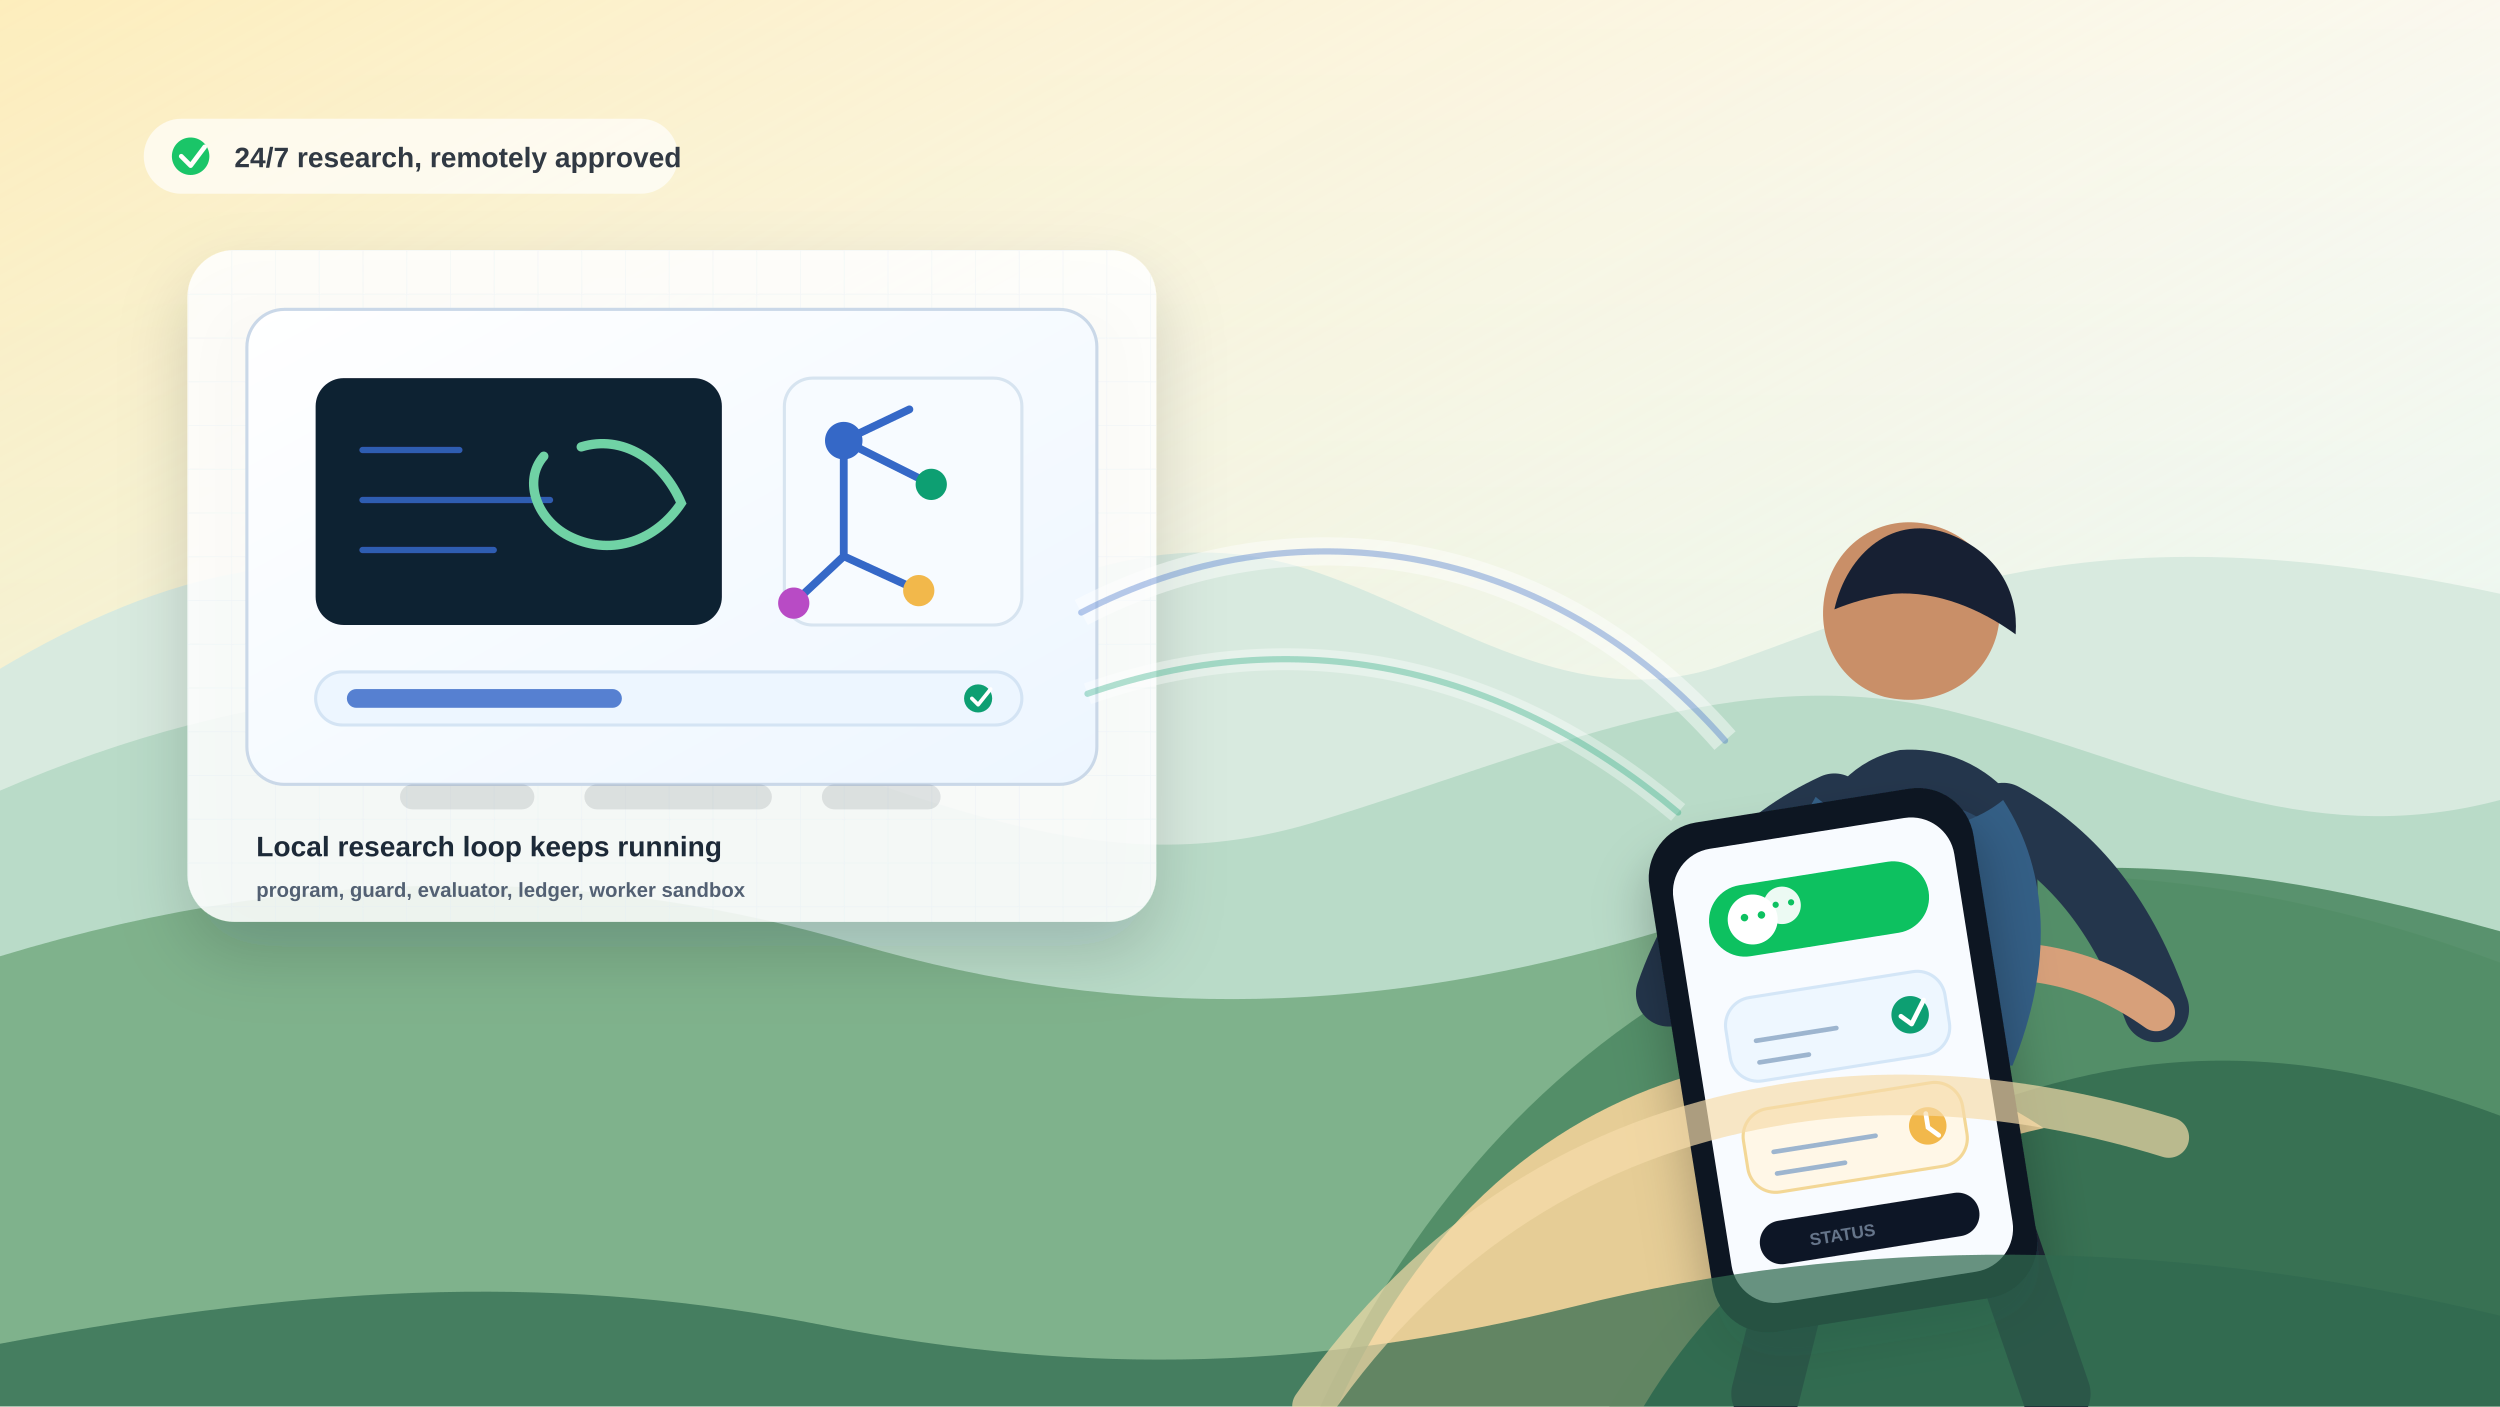
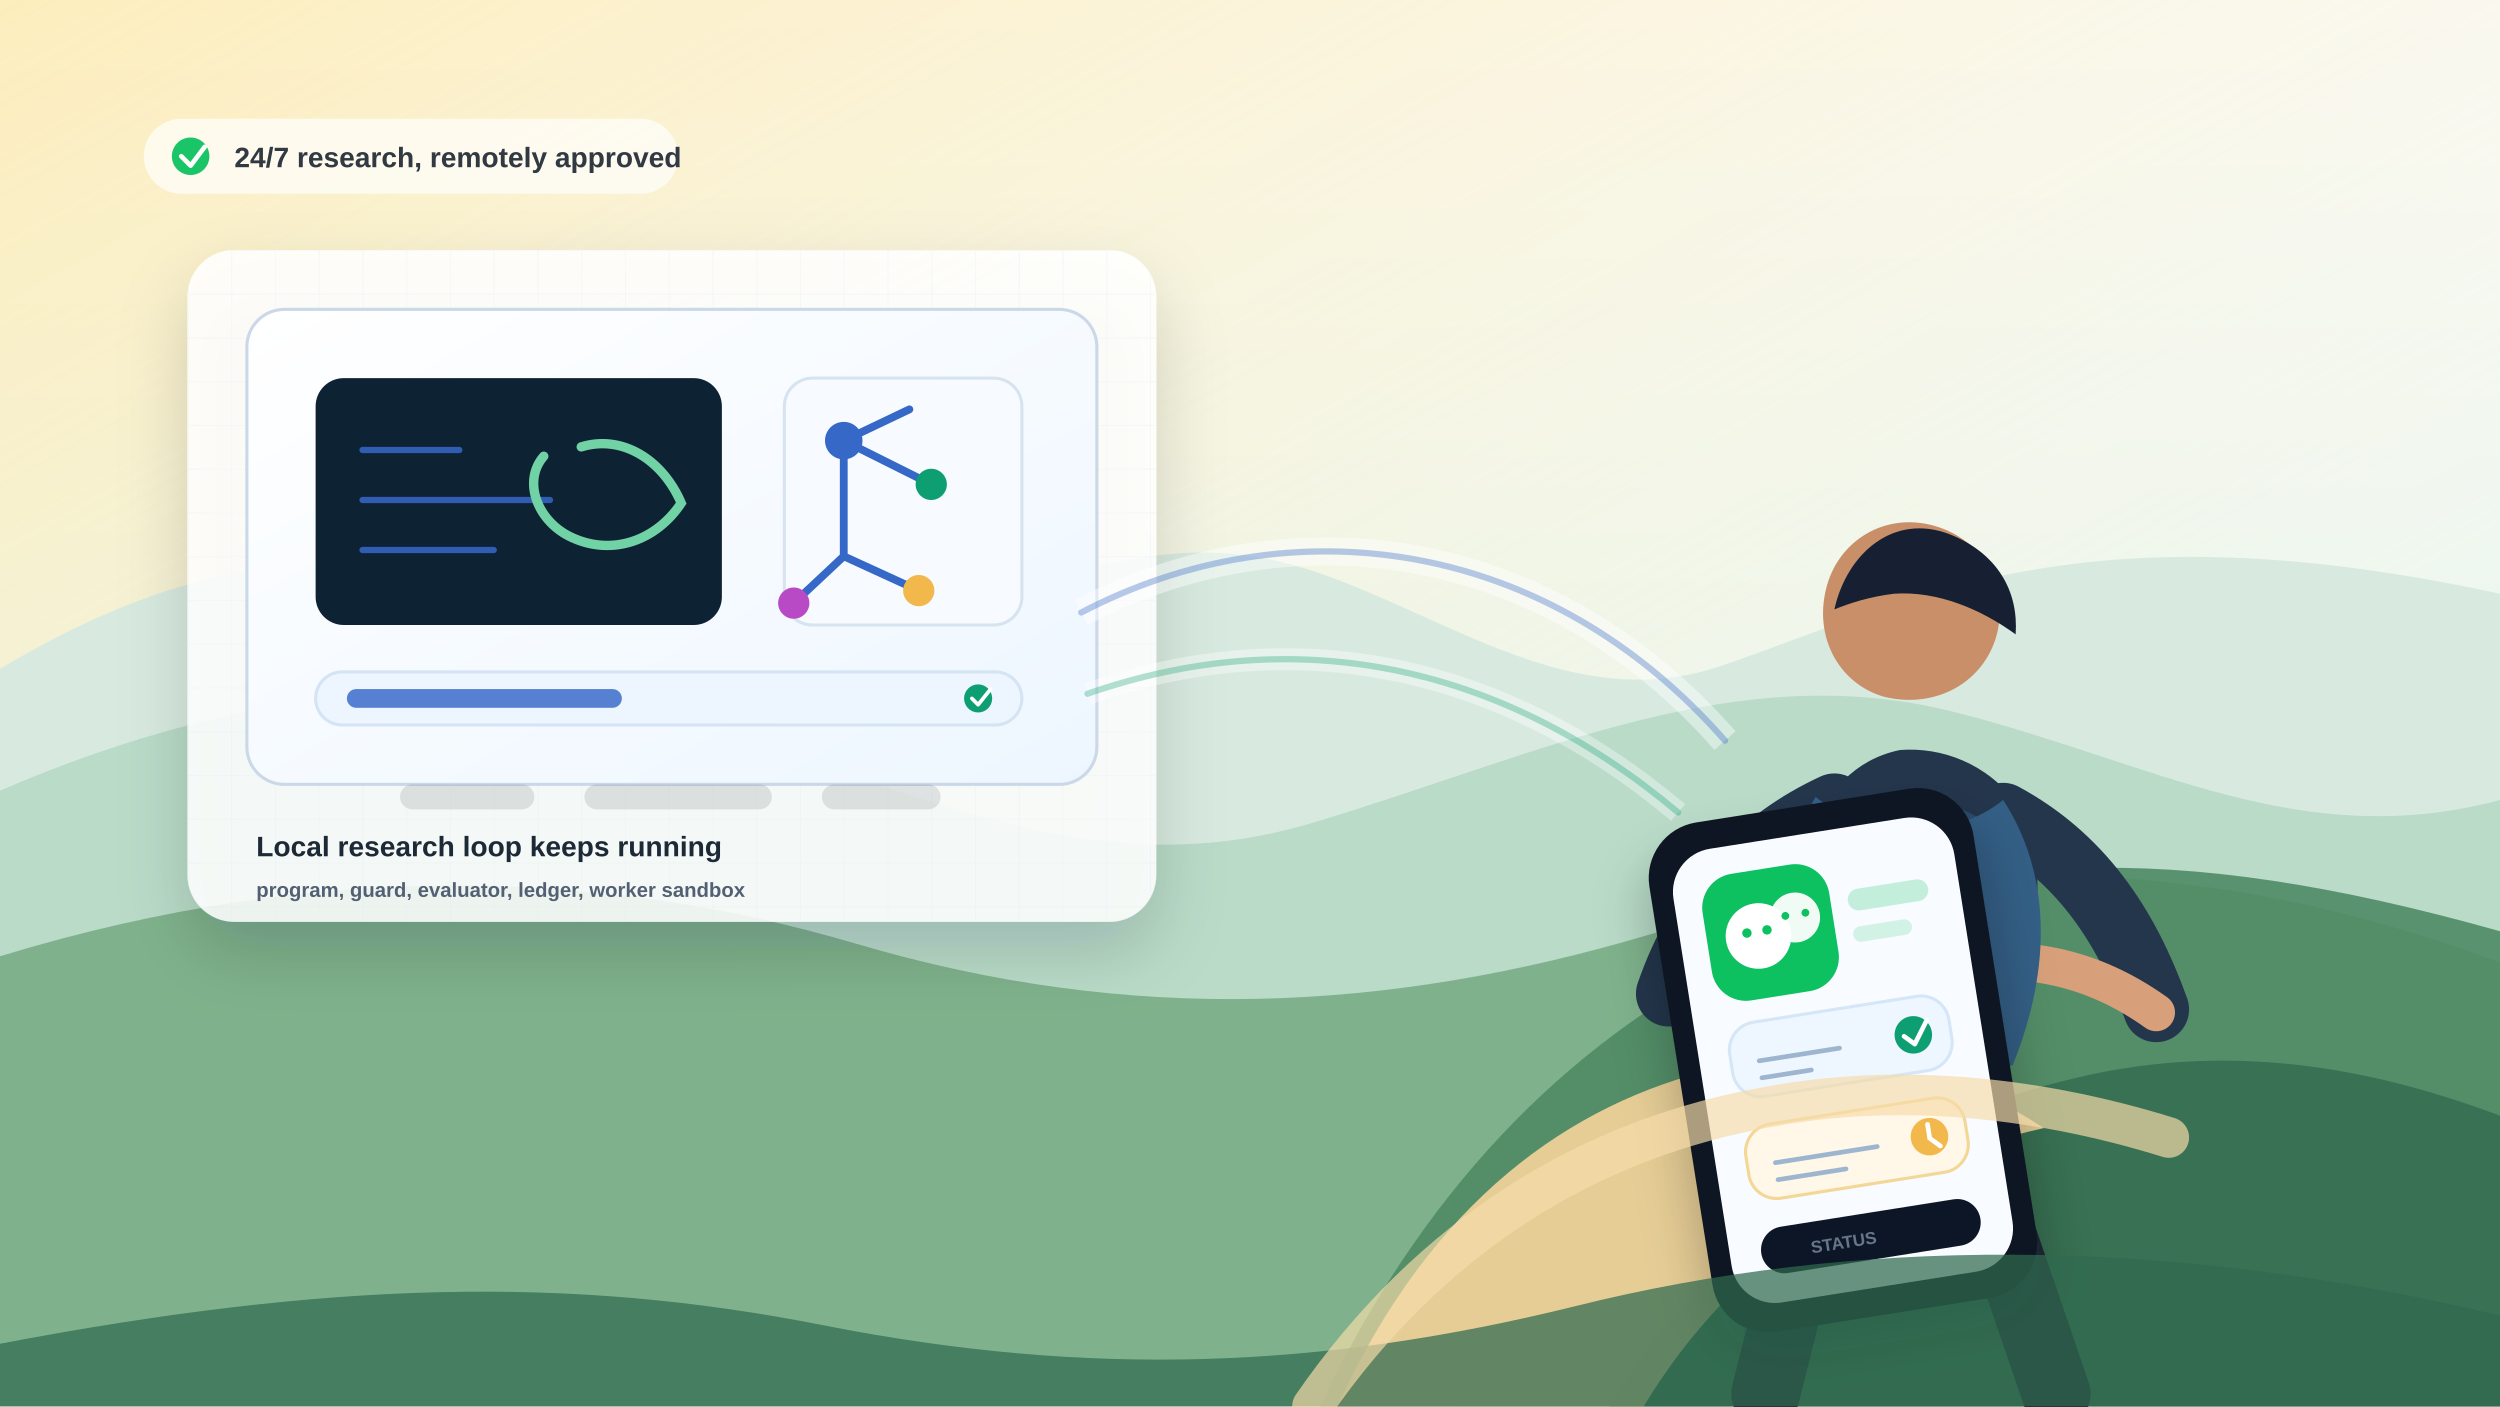
<svg xmlns="http://www.w3.org/2000/svg" width="1600" height="900" viewBox="0 0 1600 900" role="img" aria-labelledby="title desc">
  <defs>
    <linearGradient id="sky" x1="0" y1="0" x2="0" y2="1">
      <stop offset="0%" stop-color="#f7fbff" />
      <stop offset="46%" stop-color="#e9f6f1" />
      <stop offset="100%" stop-color="#fff7e6" />
    </linearGradient>
    <linearGradient id="sunWash" x1="0" y1="0" x2="1" y2="1">
      <stop offset="0%" stop-color="#ffe8a3" stop-opacity="0.72" />
      <stop offset="100%" stop-color="#ffffff" stop-opacity="0" />
    </linearGradient>
    <linearGradient id="glass" x1="0" y1="0" x2="1" y2="1">
      <stop offset="0%" stop-color="#ffffff" stop-opacity="0.76" />
      <stop offset="100%" stop-color="#e8f2ff" stop-opacity="0.46" />
    </linearGradient>
    <linearGradient id="deskGlow" x1="0" y1="0" x2="1" y2="1">
      <stop offset="0%" stop-color="#ffffff" />
      <stop offset="100%" stop-color="#edf6ff" />
    </linearGradient>
    <filter id="softShadow" x="-20%" y="-20%" width="140%" height="150%">
      <feDropShadow dx="0" dy="20" stdDeviation="22" flood-color="#0f172a" flood-opacity="0.18" />
    </filter>
    <filter id="phoneShadow" x="-30%" y="-20%" width="160%" height="160%">
      <feDropShadow dx="0" dy="18" stdDeviation="16" flood-color="#0f172a" flood-opacity="0.28" />
    </filter>
    <pattern id="ledgerGrid" width="28" height="28" patternUnits="userSpaceOnUse">
      <path d="M28 0H0V28" fill="none" stroke="#dbe7f3" stroke-width="1" />
    </pattern>
    <style>
      .label{font-family:Arial,Helvetica,sans-serif;font-size:18px;font-weight:800;letter-spacing:0;fill:#1f2937}
      .small{font-family:Arial,Helvetica,sans-serif;font-size:13px;font-weight:700;letter-spacing:0;fill:#526173}
      .tiny{font-family:Arial,Helvetica,sans-serif;font-size:11px;font-weight:800;letter-spacing:0;fill:#65758a}
      .panel{fill:url(#glass);stroke:#d8e4ef;stroke-width:2}
      .blueLine{fill:none;stroke:#3467c7;stroke-width:4;stroke-linecap:round}
      .greenLine{fill:none;stroke:#0f9f72;stroke-width:4;stroke-linecap:round}
      .mutedLine{fill:none;stroke:#9db5cf;stroke-width:3;stroke-linecap:round}
    </style>
  </defs>
  <rect width="1600" height="900" fill="url(#sky)" />
  <rect width="1600" height="900" fill="url(#sunWash)" />
  <path d="M0 428C108 364 204 342 310 382C396 414 464 458 552 424C650 386 730 328 842 366C930 396 1008 458 1102 426C1224 384 1332 322 1600 380V900H0Z" fill="#d8eadf" />
  <path d="M0 506C162 436 314 424 458 468C598 510 704 568 842 526C988 482 1112 420 1252 456C1378 488 1472 546 1600 512V900H0Z" fill="#b9dbc8" />
  <path d="M0 612C210 548 392 558 548 604C724 656 888 648 1056 598C1242 542 1418 548 1600 616V900H0Z" fill="#7fb28c" />
  <path d="M845 900C908 766 1000 668 1118 610C1254 544 1387 536 1600 596V900Z" fill="#4f8b64" opacity="0.9" />
  <path d="M1030 900C1086 804 1192 722 1328 690C1436 664 1530 688 1600 714V900Z" fill="#376f52" opacity="0.96" />
  <path d="M856 900C916 768 1006 706 1098 684C1170 666 1238 676 1308 722C1200 746 1110 804 1052 900Z" fill="#f2d29a" opacity="0.92" />
  <g transform="translate(120 160)" filter="url(#softShadow)">
    <rect x="0" y="0" width="620" height="430" rx="30" fill="#ffffff" opacity="0.86" />
    <rect x="0" y="0" width="620" height="430" rx="30" fill="url(#ledgerGrid)" opacity="0.28" />
    <rect x="38" y="38" width="544" height="304" rx="24" fill="url(#deskGlow)" stroke="#cad8e8" stroke-width="2" />
    <rect x="82" y="82" width="260" height="158" rx="18" fill="#102033" />
    <path d="M112 128H174M112 160H232M112 192H196" class="blueLine" opacity="0.85" />
    <path d="M252 126C278 118 304 134 316 162C300 186 272 196 246 184C224 174 214 148 228 132" fill="none" stroke="#70d2a5" stroke-width="6" stroke-linecap="round" />
    <rect x="382" y="82" width="152" height="158" rx="18" fill="#f7fbff" stroke="#d7e4f0" stroke-width="2" />
    <path d="M420 196V122M420 122L462 102M420 122L476 150M420 196L468 218M420 196L388 226" fill="none" stroke="#3467c7" stroke-width="5" stroke-linecap="round" stroke-linejoin="round" />
    <circle cx="420" cy="122" r="12" fill="#3467c7" />
    <circle cx="476" cy="150" r="10" fill="#0f9f72" />
    <circle cx="468" cy="218" r="10" fill="#f2b84b" />
    <circle cx="388" cy="226" r="10" fill="#b84bc5" />
    <rect x="82" y="270" width="452" height="34" rx="17" fill="#edf6ff" stroke="#d4e4f4" stroke-width="2" />
    <rect x="102" y="281" width="176" height="12" rx="6" fill="#3467c7" opacity="0.82" />
    <circle cx="506" cy="287" r="9" fill="#0f9f72" />
    <path d="M502 287L506 291L514 281" fill="none" stroke="#ffffff" stroke-width="2.4" stroke-linecap="round" stroke-linejoin="round" />
    <rect x="136" y="342" width="86" height="16" rx="8" fill="#1f2937" opacity="0.12" />
    <rect x="254" y="342" width="120" height="16" rx="8" fill="#1f2937" opacity="0.12" />
    <rect x="406" y="342" width="76" height="16" rx="8" fill="#1f2937" opacity="0.12" />
    <text x="44" y="388" class="label">Local research loop keeps running</text>
    <text x="44" y="414" class="small">program, guard, evaluator, ledger, worker sandbox</text>
  </g>
  <path d="M692 392C826 322 990 344 1104 474" fill="none" stroke="#ffffff" stroke-width="18" opacity="0.44" />
  <path d="M692 392C826 322 990 344 1104 474" class="blueLine" opacity="0.35" />
  <path d="M696 444C828 398 960 424 1074 520" fill="none" stroke="#ffffff" stroke-width="14" opacity="0.36" />
  <path d="M696 444C828 398 960 424 1074 520" class="greenLine" opacity="0.32" />
  <g transform="translate(1030 318)">
    <path d="M186 162C212 160 242 170 262 198C278 222 278 268 262 326L236 422H154L130 324C110 246 128 174 186 162Z" fill="#24364c" />
    <path d="M176 128C148 120 132 92 138 62C144 30 174 10 206 18C238 26 256 56 248 88C240 118 210 136 176 128Z" fill="#c98f68" />
    <path d="M144 72C152 36 182 10 218 24C248 36 262 60 260 88C238 72 210 60 182 62C166 64 154 68 144 72Z" fill="#172033" />
    <path d="M144 198C96 220 58 260 38 318" fill="none" stroke="#24364c" stroke-width="42" stroke-linecap="round" />
    <path d="M252 204C300 230 330 272 350 328" fill="none" stroke="#24364c" stroke-width="42" stroke-linecap="round" />
    <path d="M56 338C112 322 164 310 216 300C264 292 308 300 350 330" fill="none" stroke="#d7a07a" stroke-width="24" stroke-linecap="round" />
    <path d="M136 430L100 574" fill="none" stroke="#1f2937" stroke-width="44" stroke-linecap="round" />
    <path d="M236 428L286 574" fill="none" stroke="#1f2937" stroke-width="44" stroke-linecap="round" />
    <path d="M132 214C160 188 218 186 248 214C232 256 150 258 132 214Z" fill="#2e4f71" opacity="0.86" />
    <path d="M132 192C106 236 110 306 136 364H258C284 300 282 240 252 194C220 220 166 220 132 192Z" fill="#345f86" />
    <path d="M116 246C86 294 90 352 126 402" fill="none" stroke="#1b2a3d" stroke-width="10" stroke-linecap="round" opacity="0.4" />
  </g>
  <g transform="translate(1050 532) rotate(-9)" filter="url(#phoneShadow)">
    <rect x="0" y="0" width="210" height="330" rx="36" fill="#0b1320" />
    <rect x="14" y="18" width="182" height="294" rx="28" fill="#f8fbff" />
-     <rect x="34" y="44" width="142" height="46" rx="23" fill="#07c160" />
-     <circle cx="62" cy="67" r="16" fill="#ffffff" />
-     <circle cx="82" cy="61" r="12" fill="#ffffff" opacity="0.92" />
-     <circle cx="57" cy="65" r="2.4" fill="#07c160" />
-     <circle cx="68" cy="65" r="2.4" fill="#07c160" />
-     <circle cx="78" cy="60" r="2" fill="#07c160" />
-     <circle cx="88" cy="60" r="2" fill="#07c160" />
-     <rect x="34" y="116" width="142" height="54" rx="18" fill="#eef7ff" stroke="#d4e6f7" stroke-width="2" />
-     <path d="M52 144H104M52 158H84" class="mutedLine" />
-     <circle cx="152" cy="143" r="12" fill="#0f9f72" />
-     <path d="M146 143L152 149L162 135" fill="none" stroke="#ffffff" stroke-width="3" stroke-linecap="round" stroke-linejoin="round" />
-     <rect x="34" y="188" width="142" height="54" rx="18" fill="#fff7e7" stroke="#f3d796" stroke-width="2" />
-     <path d="M52 216H118M52 230H96" class="mutedLine" />
-     <circle cx="152" cy="215" r="12" fill="#f2b84b" />
-     <path d="M152 207V216L158 222" fill="none" stroke="#ffffff" stroke-width="3" stroke-linecap="round" />
-     <rect x="34" y="260" width="142" height="28" rx="14" fill="#111827" />
-     <text x="66" y="279" class="tiny" fill="#ffffff">STATUS</text>
+     <rect x="31" y="36" width="82" height="82" rx="22" fill="#07c160" />
+     <circle cx="64" cy="78" r="21" fill="#ffffff" />
+     <circle cx="89" cy="70" r="16" fill="#ffffff" opacity="0.94" />
+     <circle cx="57" cy="75" r="3" fill="#07c160" />
+     <circle cx="70" cy="75" r="3" fill="#07c160" />
+     <circle cx="83" cy="68" r="2.5" fill="#07c160" />
+     <circle cx="96" cy="68" r="2.5" fill="#07c160" />
+     <rect x="124" y="58" width="52" height="14" rx="7" fill="#07c160" opacity="0.22" />
+     <rect x="124" y="82" width="38" height="10" rx="5" fill="#07c160" opacity="0.16" />
+     <rect x="34" y="132" width="142" height="48" rx="18" fill="#eef7ff" stroke="#d4e6f7" stroke-width="2" />
+     <path d="M52 157H104M52 168H84" class="mutedLine" />
+     <circle cx="152" cy="156" r="12" fill="#0f9f72" />
+     <path d="M146 156L152 162L162 148" fill="none" stroke="#ffffff" stroke-width="3" stroke-linecap="round" stroke-linejoin="round" />
+     <rect x="34" y="198" width="142" height="48" rx="18" fill="#fff7e7" stroke="#f3d796" stroke-width="2" />
+     <path d="M52 223H118M52 234H96" class="mutedLine" />
+     <circle cx="152" cy="222" r="12" fill="#f2b84b" />
+     <path d="M152 214V223L158 229" fill="none" stroke="#ffffff" stroke-width="3" stroke-linecap="round" />
+     <rect x="34" y="264" width="142" height="30" rx="15" fill="#111827" />
+     <text x="66" y="284" class="tiny" fill="#ffffff">STATUS</text>
  </g>
  <path d="M0 860C210 820 364 816 526 848C698 882 846 876 1008 836C1184 792 1384 790 1600 842V900H0Z" fill="#2f694f" opacity="0.72" />
  <path d="M840 900C916 790 1018 728 1134 708C1210 694 1298 700 1388 728" fill="none" stroke="#f6dcaa" stroke-width="26" stroke-linecap="round" opacity="0.68" />
  <g transform="translate(92 76)" opacity="0.92">
    <rect x="0" y="0" width="342" height="48" rx="24" fill="#ffffff" opacity="0.72" />
    <circle cx="30" cy="24" r="12" fill="#07c160" />
    <path d="M24 24L30 30L39 18" fill="none" stroke="#ffffff" stroke-width="3" stroke-linecap="round" stroke-linejoin="round" />
    <text x="58" y="31" class="label">24/7 research, remotely approved</text>
  </g>
</svg>
